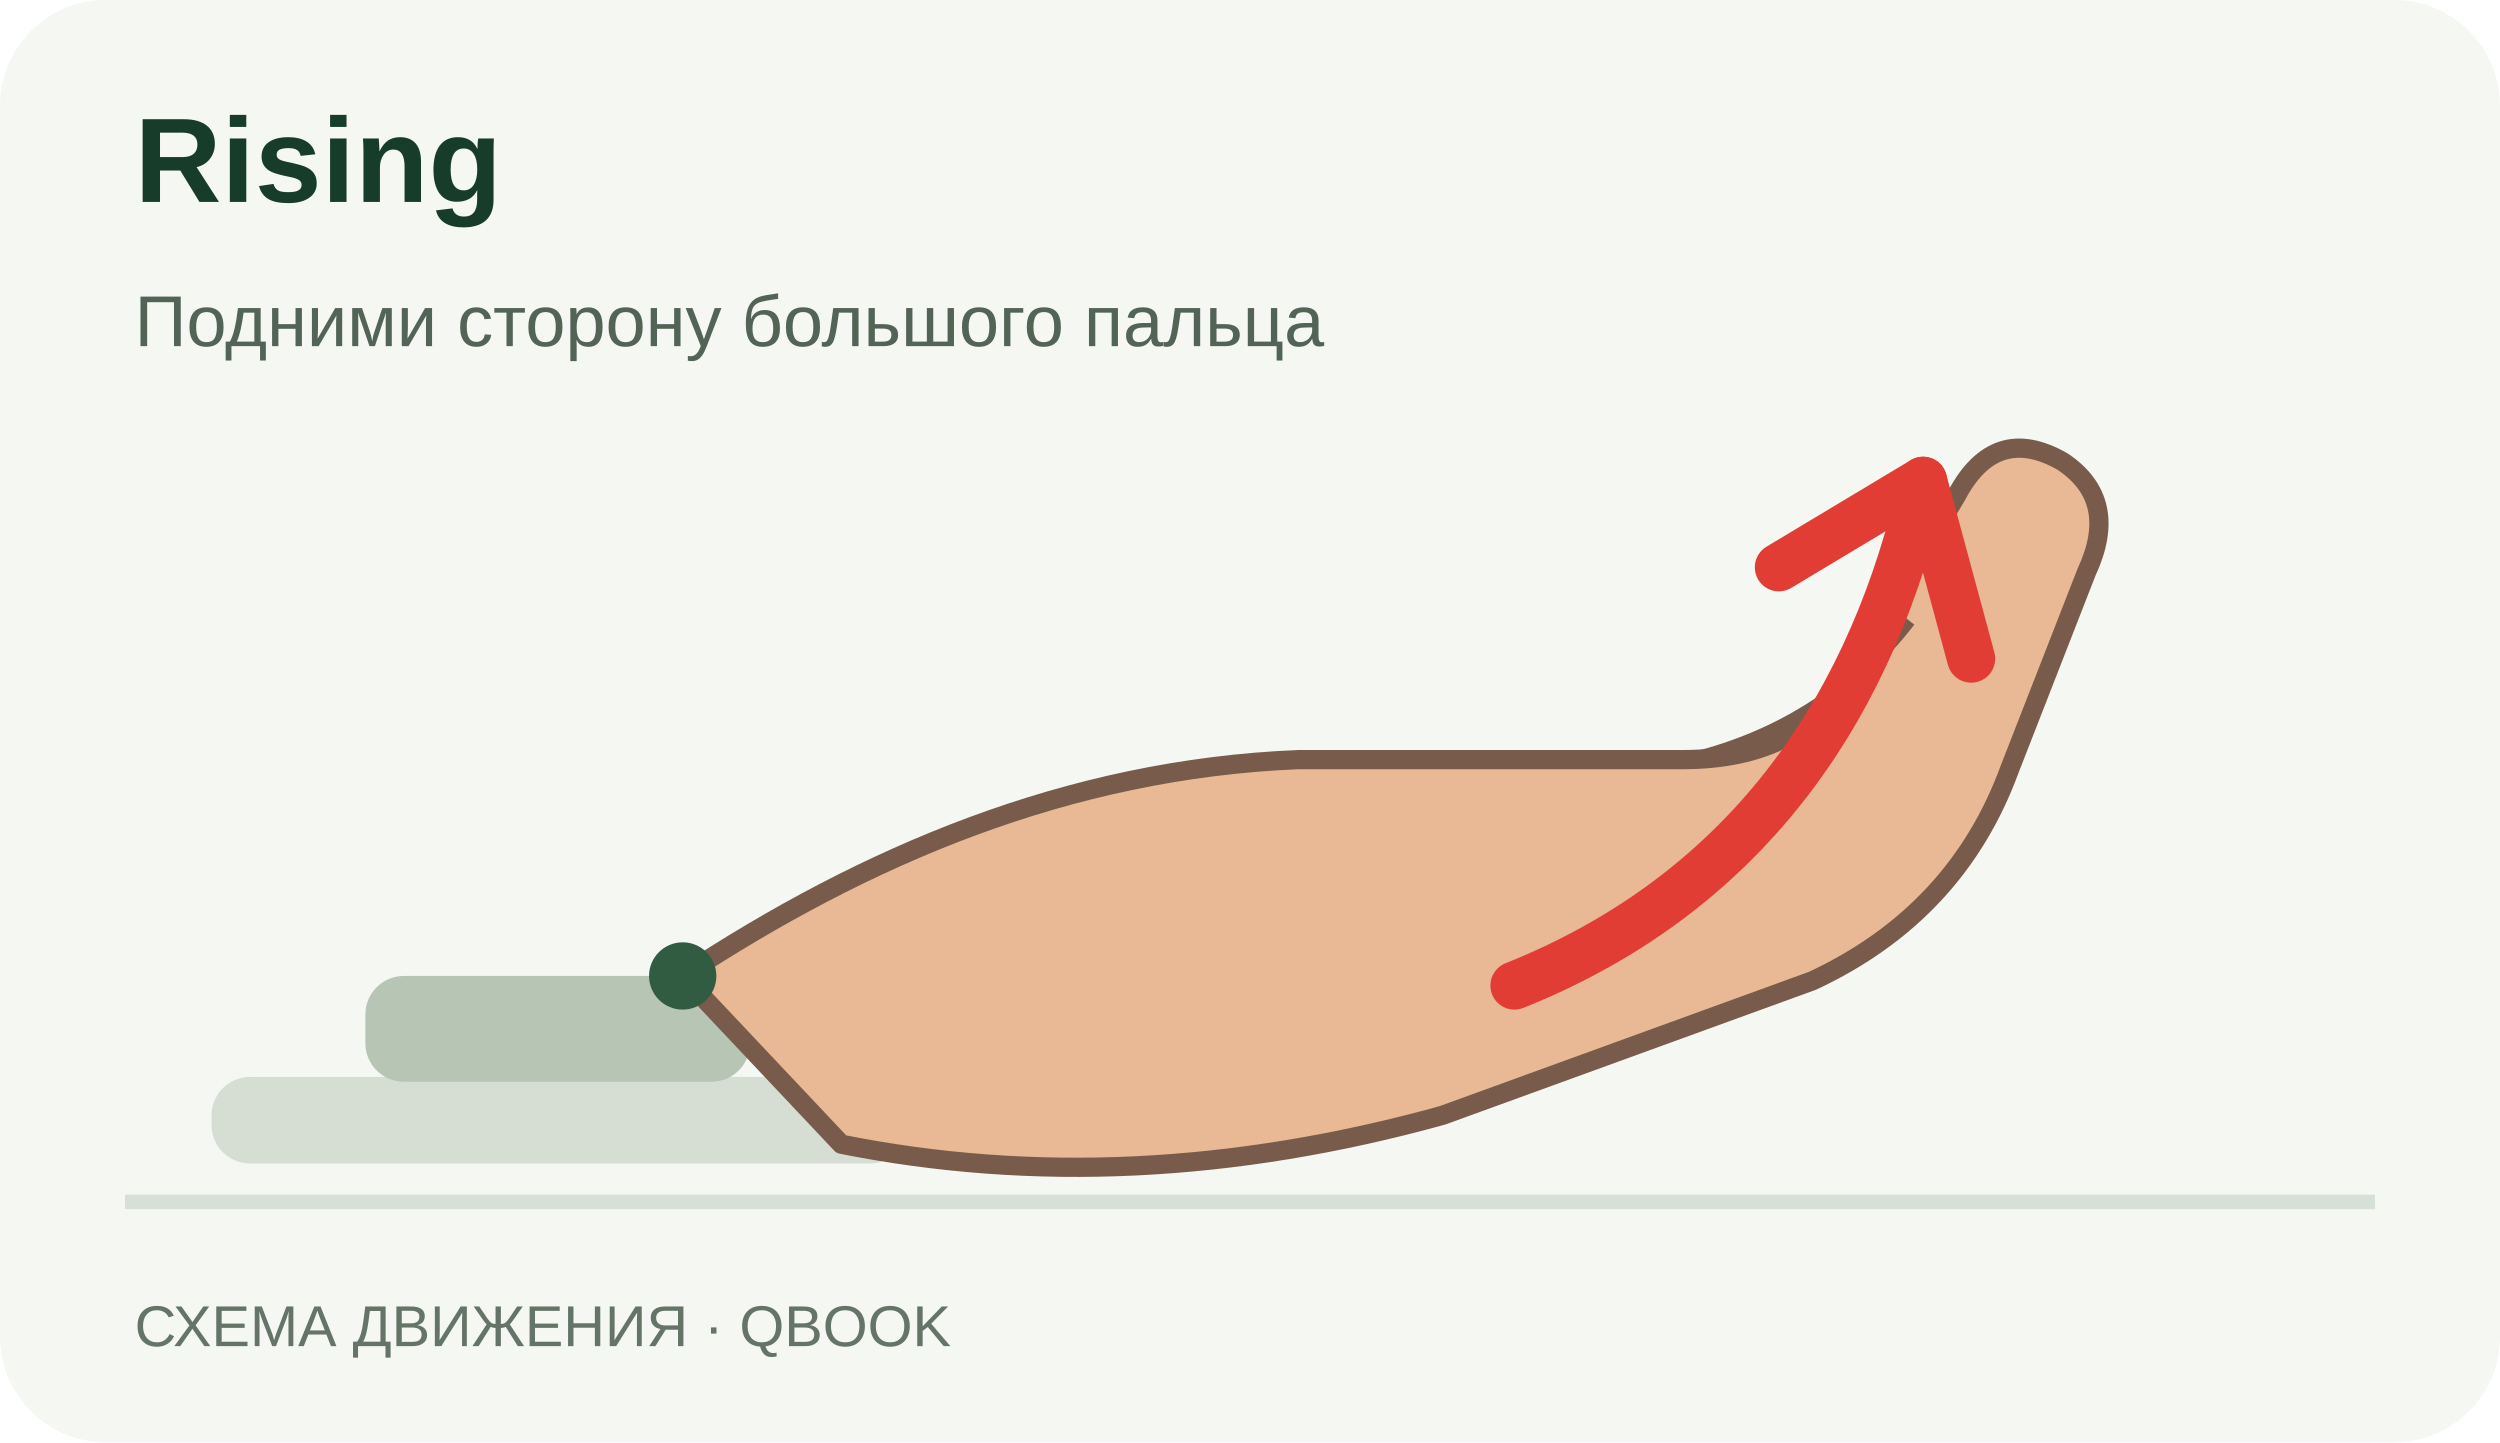
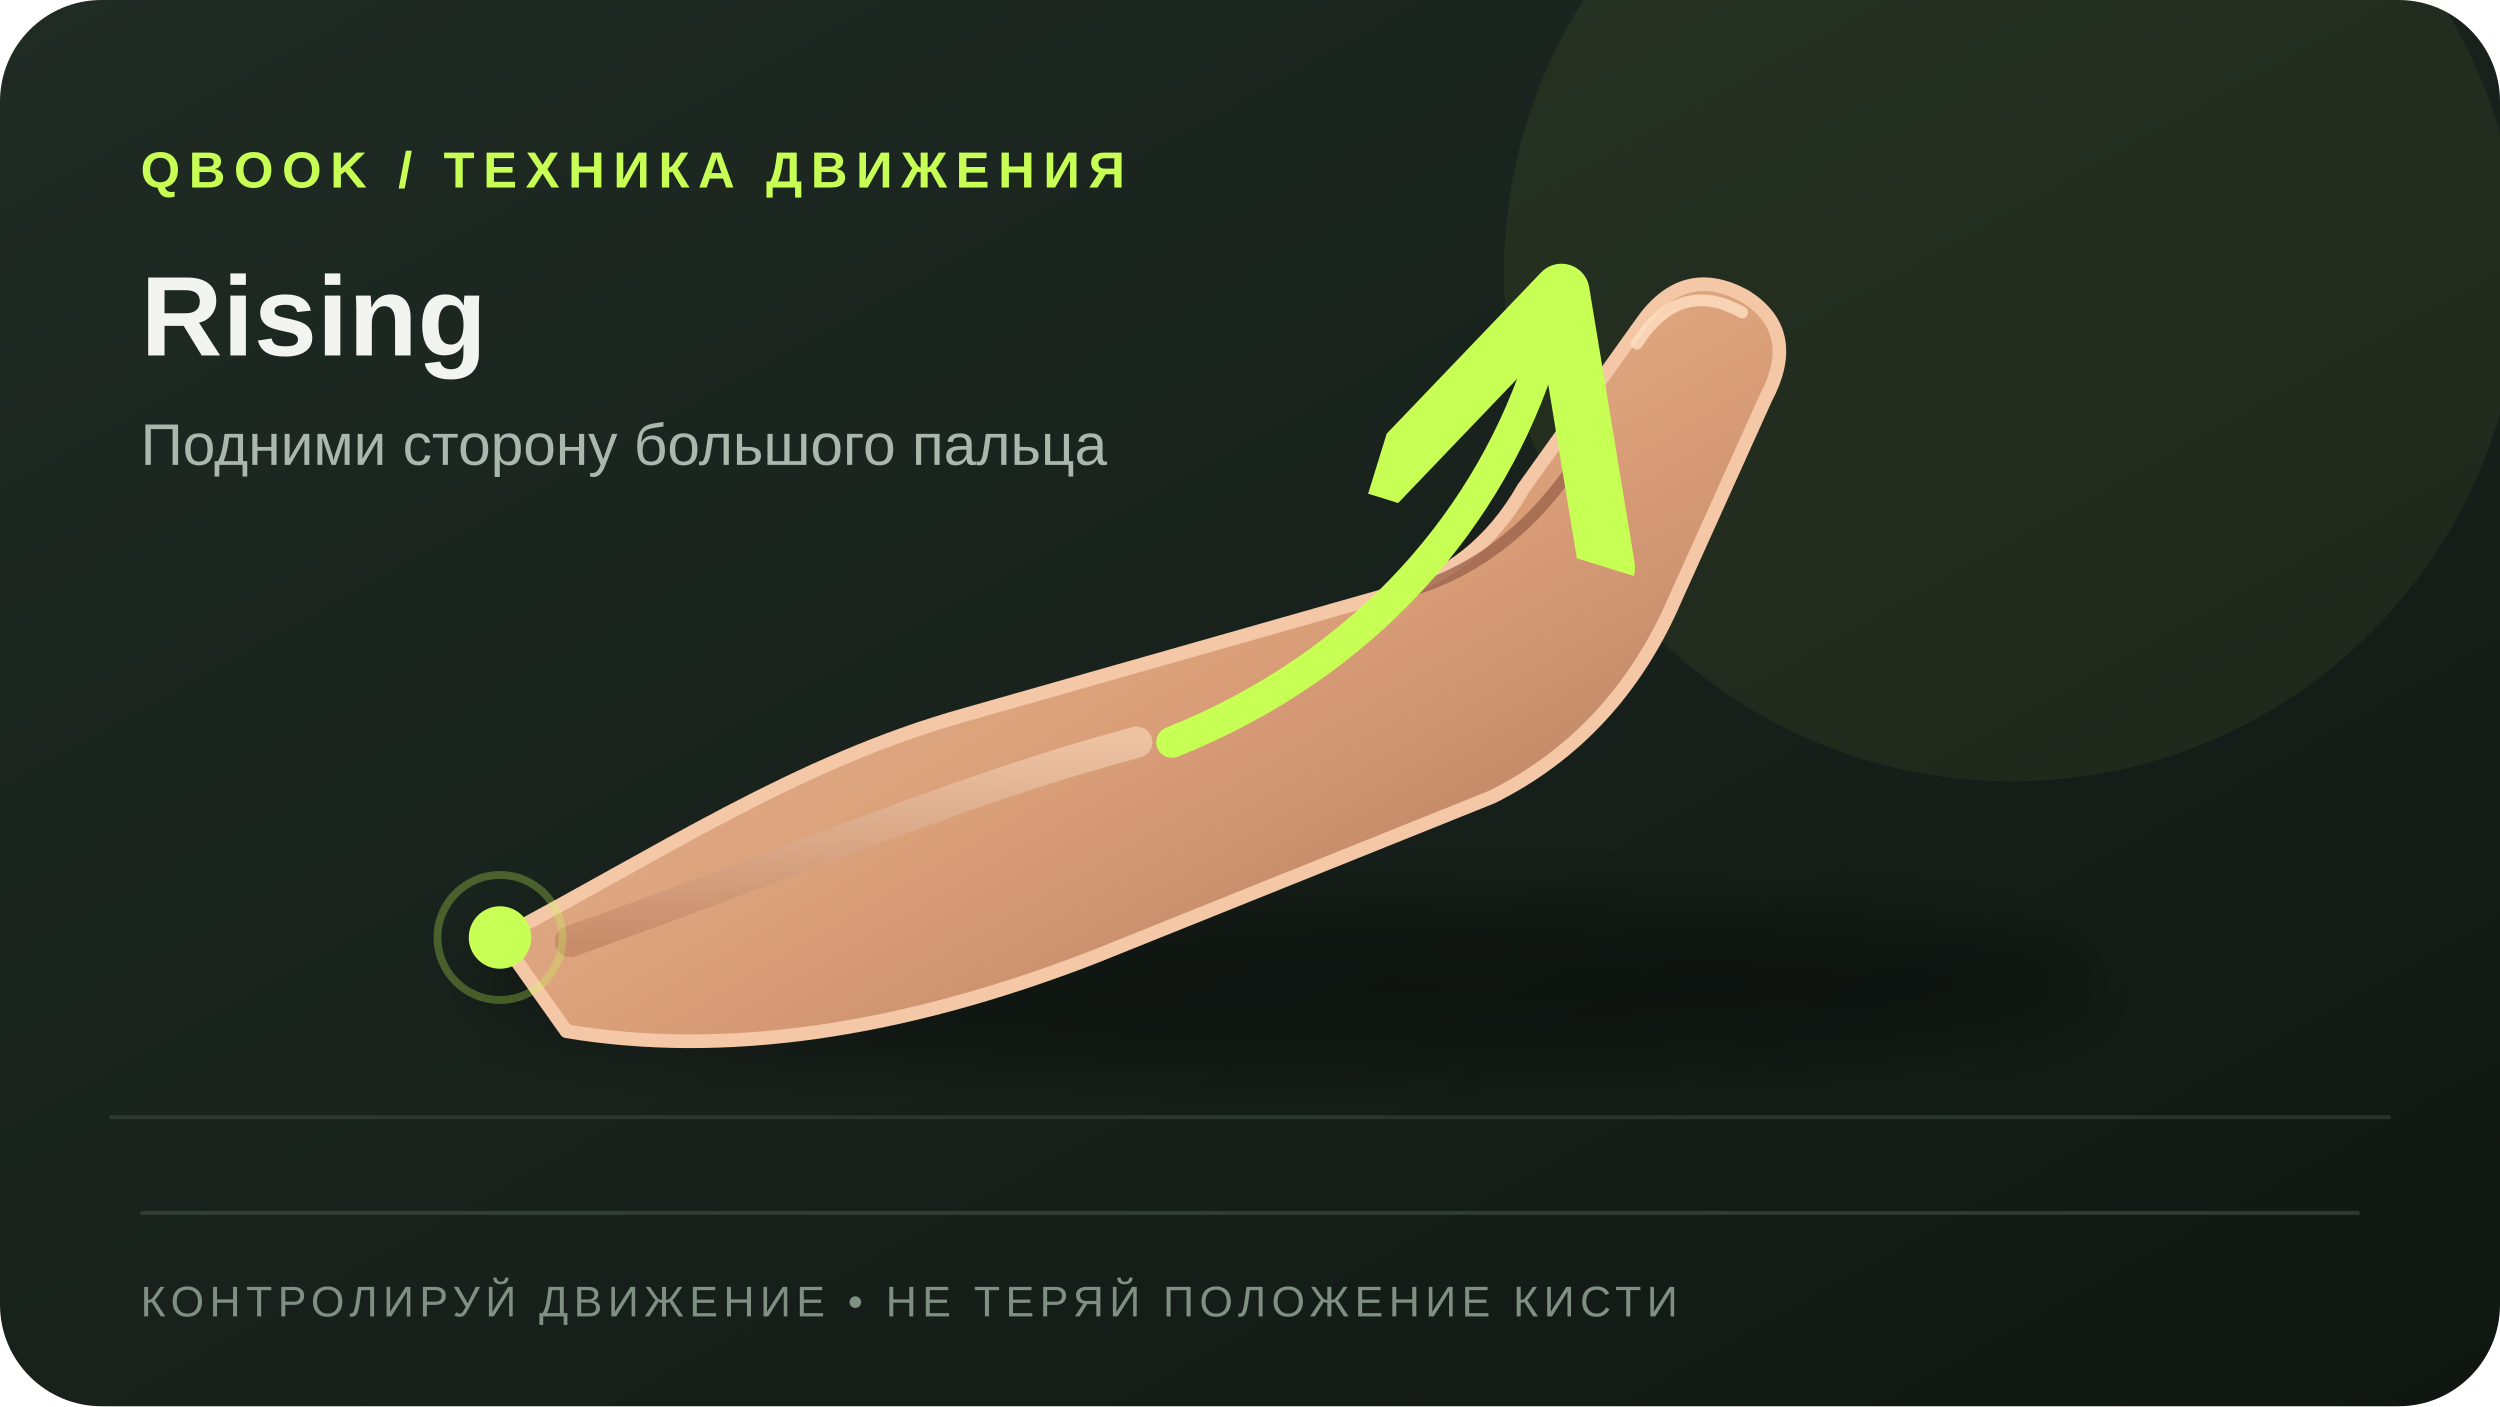
- <svg xmlns="http://www.w3.org/2000/svg" viewBox="0 0 520 300" role="img" aria-labelledby="t d">
-   <rect width="520" height="300" rx="22" fill="#f4f7f2" />
-   <path d="M26 250H494" stroke="#d7e0d6" stroke-width="3" />
-   <rect x="44" y="224" width="145" height="18" rx="8" fill="#d6ded4" />
-   <rect x="76" y="203" width="80" height="22" rx="8" fill="#b7c5b5" />
-   <path d="M142 203 C180 178 222 160 270 158 L350 158 Q375 158 385 140 L407 103 Q415 88 429 96 Q441 104 434 119 L418 160 Q407 190 377 204 L300 232 Q235 250 175 238Z" fill="#e8b994" stroke="#785b4a" stroke-width="4" stroke-linejoin="round" />
-   <path d="M352 158 Q380 151 397 129" fill="none" stroke="#785b4a" stroke-width="3" />
-   <path d="M315 205 C365 185 390 145 400 100" fill="none" stroke="#e13d35" stroke-width="10" stroke-linecap="round" />
-   <path d="M370 118 L400 100 L410 137" fill="none" stroke="#e13d35" stroke-width="10" stroke-linecap="round" stroke-linejoin="round" />
-   <circle cx="142" cy="203" r="7" fill="#315c42" />
-   <text x="28" y="42" font-family="Arial,sans-serif" font-size="25" font-weight="700" fill="#173d2a">Rising</text>
-   <text x="28" y="72" font-family="Arial,sans-serif" font-size="15" fill="#526456">Подними сторону большого пальца</text>
-   <text x="28" y="280" font-family="Arial,sans-serif" font-size="12" fill="#647568">СХЕМА ДВИЖЕНИЯ · QBOOK</text>
+ <svg xmlns="http://www.w3.org/2000/svg" viewBox="0 0 640 360" role="img" aria-labelledby="title desc">
+   <defs>
+     <linearGradient id="bg" x2="1" y2="1">
+       <stop stop-color="#202b24" />
+       <stop offset="1" stop-color="#101713" />
+     </linearGradient>
+     <linearGradient id="skin" x1="0" y1="0" x2="1" y2="1">
+       <stop stop-color="#f0c6a0" />
+       <stop offset=".55" stop-color="#d99e78" />
+       <stop offset="1" stop-color="#a96e53" />
+     </linearGradient>
+     <linearGradient id="edge" x2="0" y2="1">
+       <stop stop-color="#f6d5b7" />
+       <stop offset="1" stop-color="#bd8061" />
+     </linearGradient>
+     <filter id="shadow" x="-30%" y="-30%" width="160%" height="160%">
+       <feGaussianBlur stdDeviation="9" />
+     </filter>
+     <marker id="tip" markerWidth="9" markerHeight="9" refX="6" refY="4" orient="auto">
+       <path d="M0 0L8 4L0 8" fill="none" stroke="#c8ff55" stroke-width="1.8" stroke-linecap="round" stroke-linejoin="round" />
+     </marker>
+   </defs>
+   <rect width="640" height="360" rx="26" fill="url(#bg)" />
+   <circle cx="515" cy="70" r="130" fill="#c8ff55" opacity=".055" />
+   <path d="M28 286H612" stroke="#536157" opacity=".35" />
+   <text x="36" y="48" fill="#c8ff55" font-family="Arial,sans-serif" font-size="13" font-weight="700" letter-spacing="2.2">QBOOK  /  ТЕХНИКА ДВИЖЕНИЯ</text>
+   <text x="36" y="91" fill="#f2f5ef" font-family="Arial,sans-serif" font-size="29" font-weight="700">Rising</text>
+   <text x="36" y="119" fill="#aab7ac" font-family="Arial,sans-serif" font-size="15">Подними сторону большого пальца</text>
+   <ellipse cx="328" cy="252" rx="210" ry="22" fill="#000" opacity=".32" filter="url(#shadow)" />
+   <path d="M128 240 C168 219 204 195 247 183 L356 152 Q378 146 390 125 L420 83 Q431 67 447 76 Q461 85 452 102 L429 153 Q414 188 382 204 L280 245 Q205 274 145 264Z" fill="url(#skin)" stroke="#f4c7a6" stroke-width="3.5" stroke-linejoin="round" />
+   <path d="M146 241 C205 220 246 202 291 190" fill="none" stroke="url(#edge)" stroke-width="8" opacity=".65" stroke-linecap="round" />
+   <path d="M354 153 Q384 147 403 119" fill="none" stroke="#9a604a" stroke-width="3" opacity=".75" />
+   <path d="M419 88 Q430 71 446 80" fill="none" stroke="#ffe0c2" stroke-width="3" opacity=".8" stroke-linecap="round" />
+   <path d="M300 190 C350 170 382 132 395 90" fill="none" stroke="#c8ff55" stroke-width="8" stroke-linecap="round" stroke-linejoin="round" marker-end="url(#tip)" />
+   <circle cx="128" cy="240" r="8" fill="#c8ff55" />
+   <circle cx="128" cy="240" r="16" fill="none" stroke="#c8ff55" opacity=".28" stroke-width="2" />
+   <rect x="36" y="310" width="568" height="1" fill="#536157" opacity=".45" />
+   <text x="36" y="337" fill="#7f9082" font-family="Arial,sans-serif" font-size="11" letter-spacing="1.4">КОНТРОЛИРУЙ ДВИЖЕНИЕ • НЕ ТЕРЯЙ ПОЛОЖЕНИЕ КИСТИ</text>
</svg>
